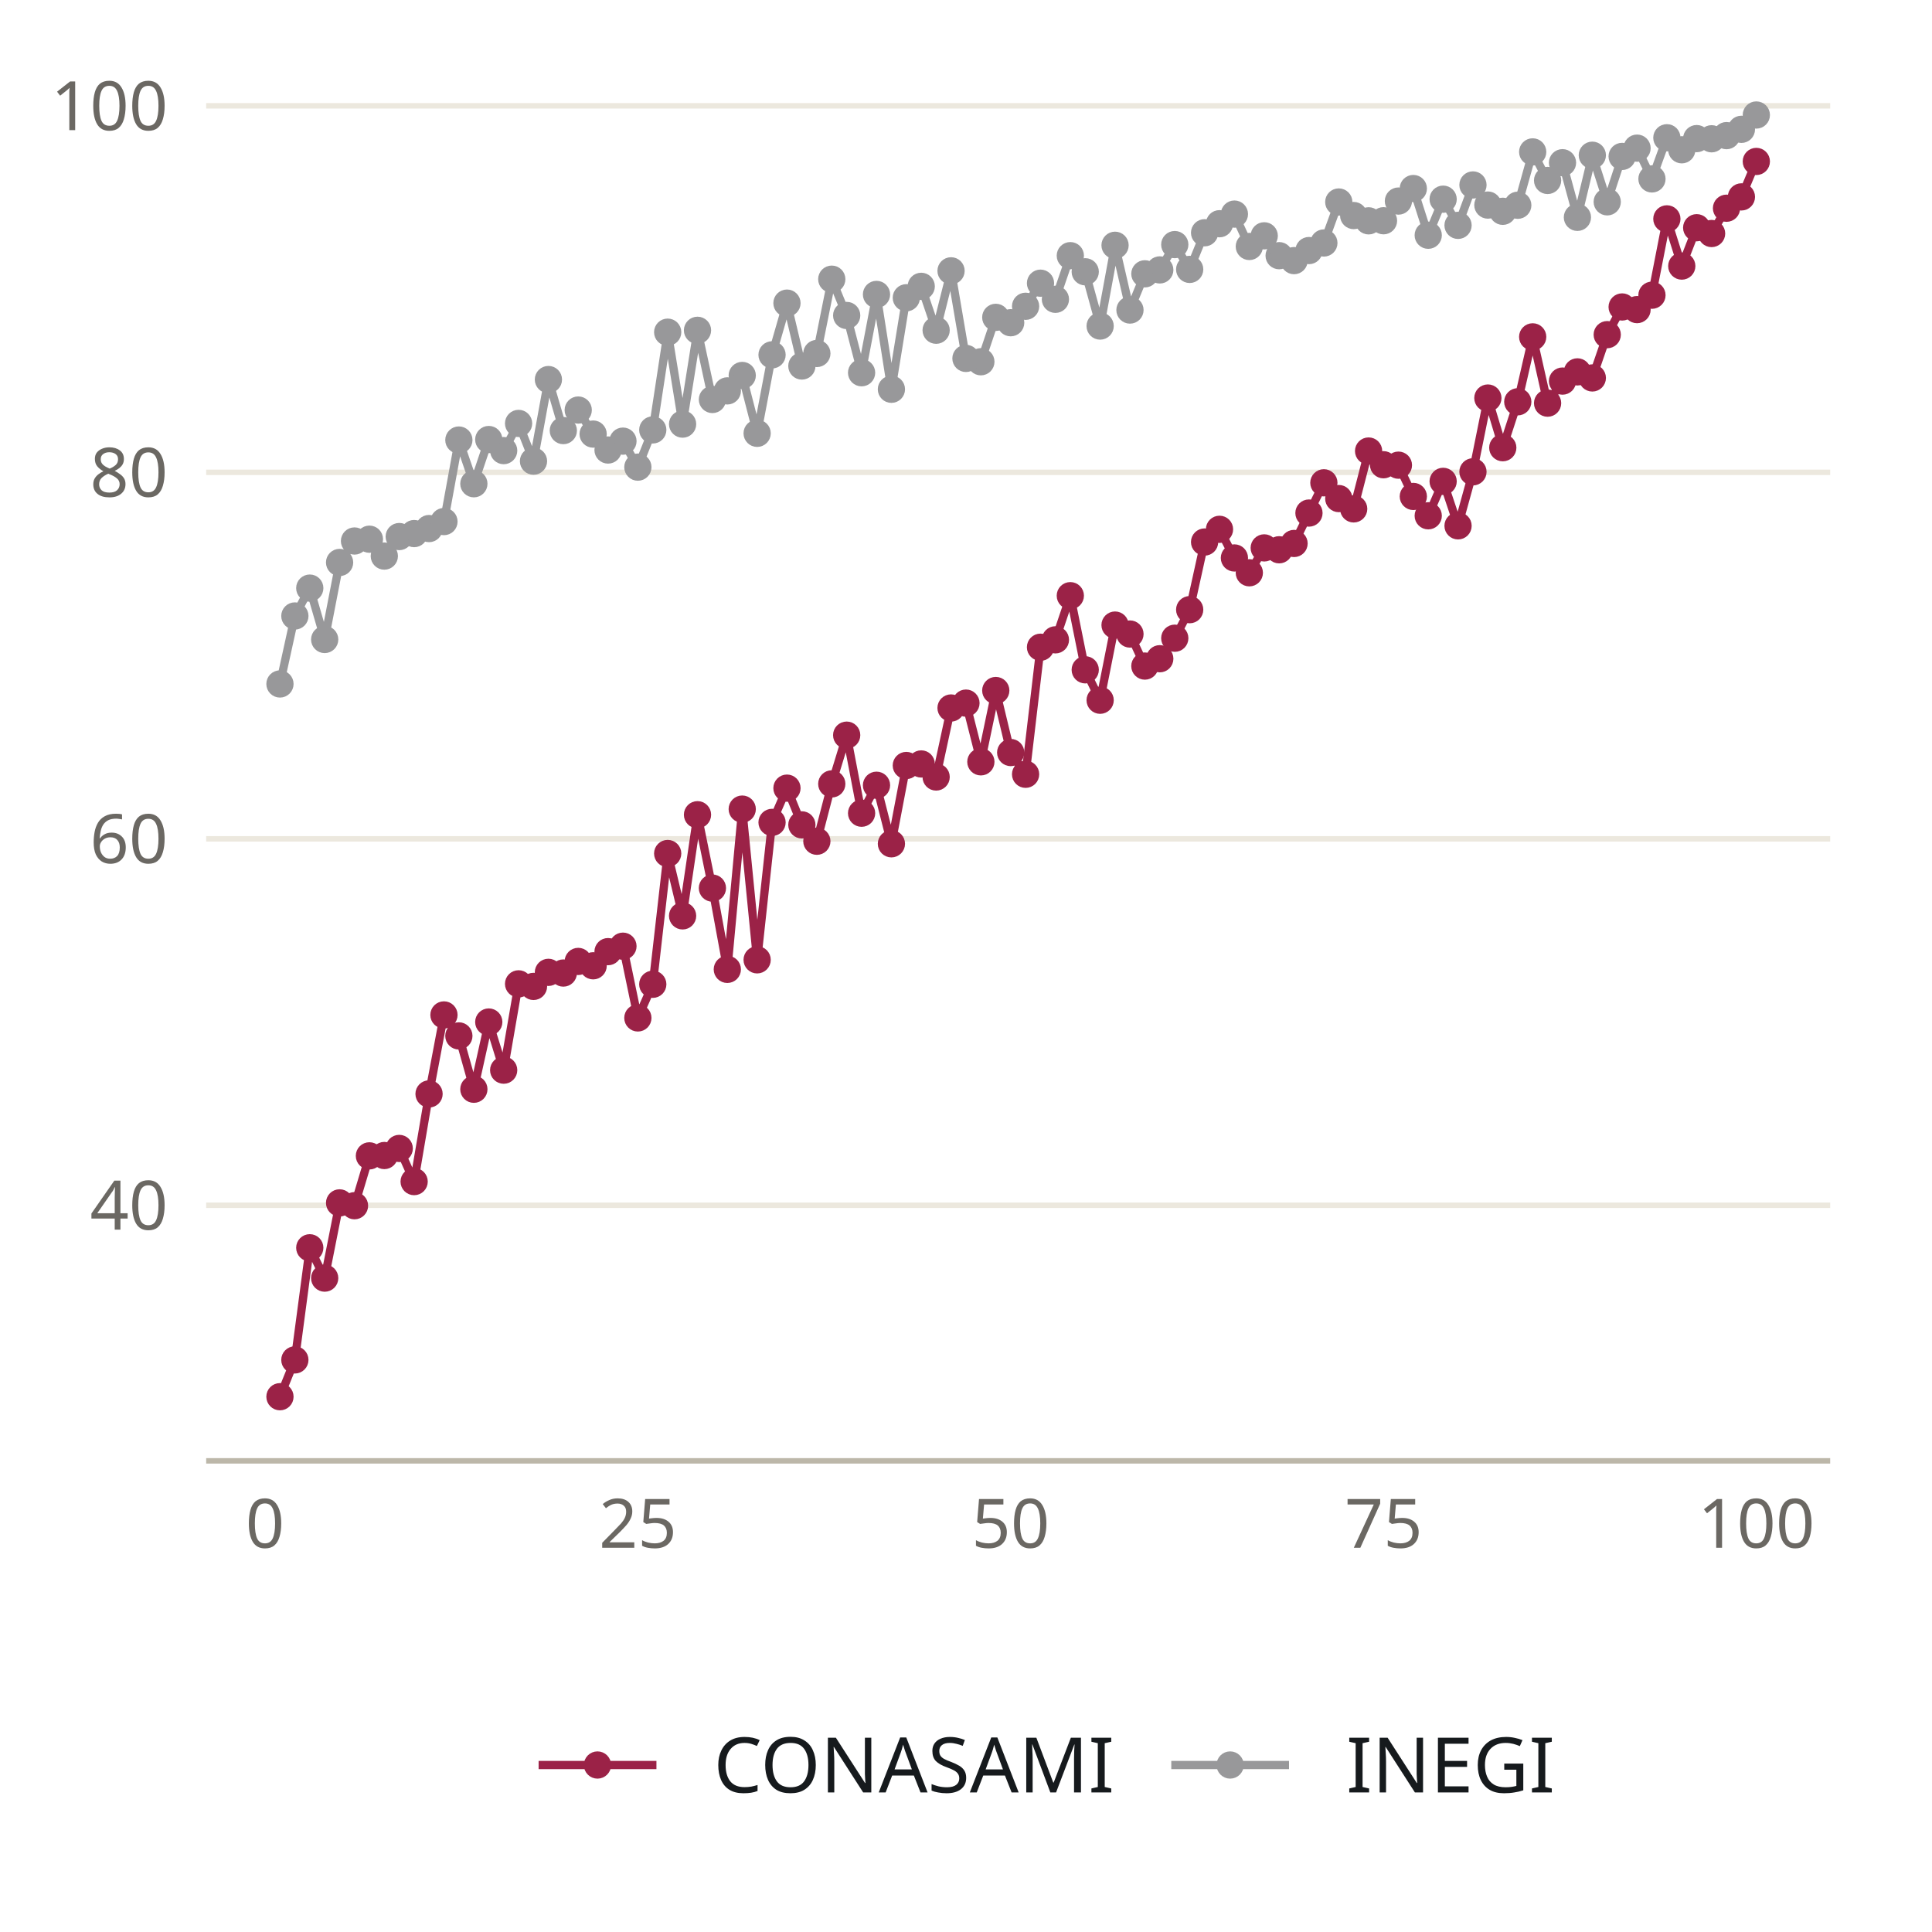
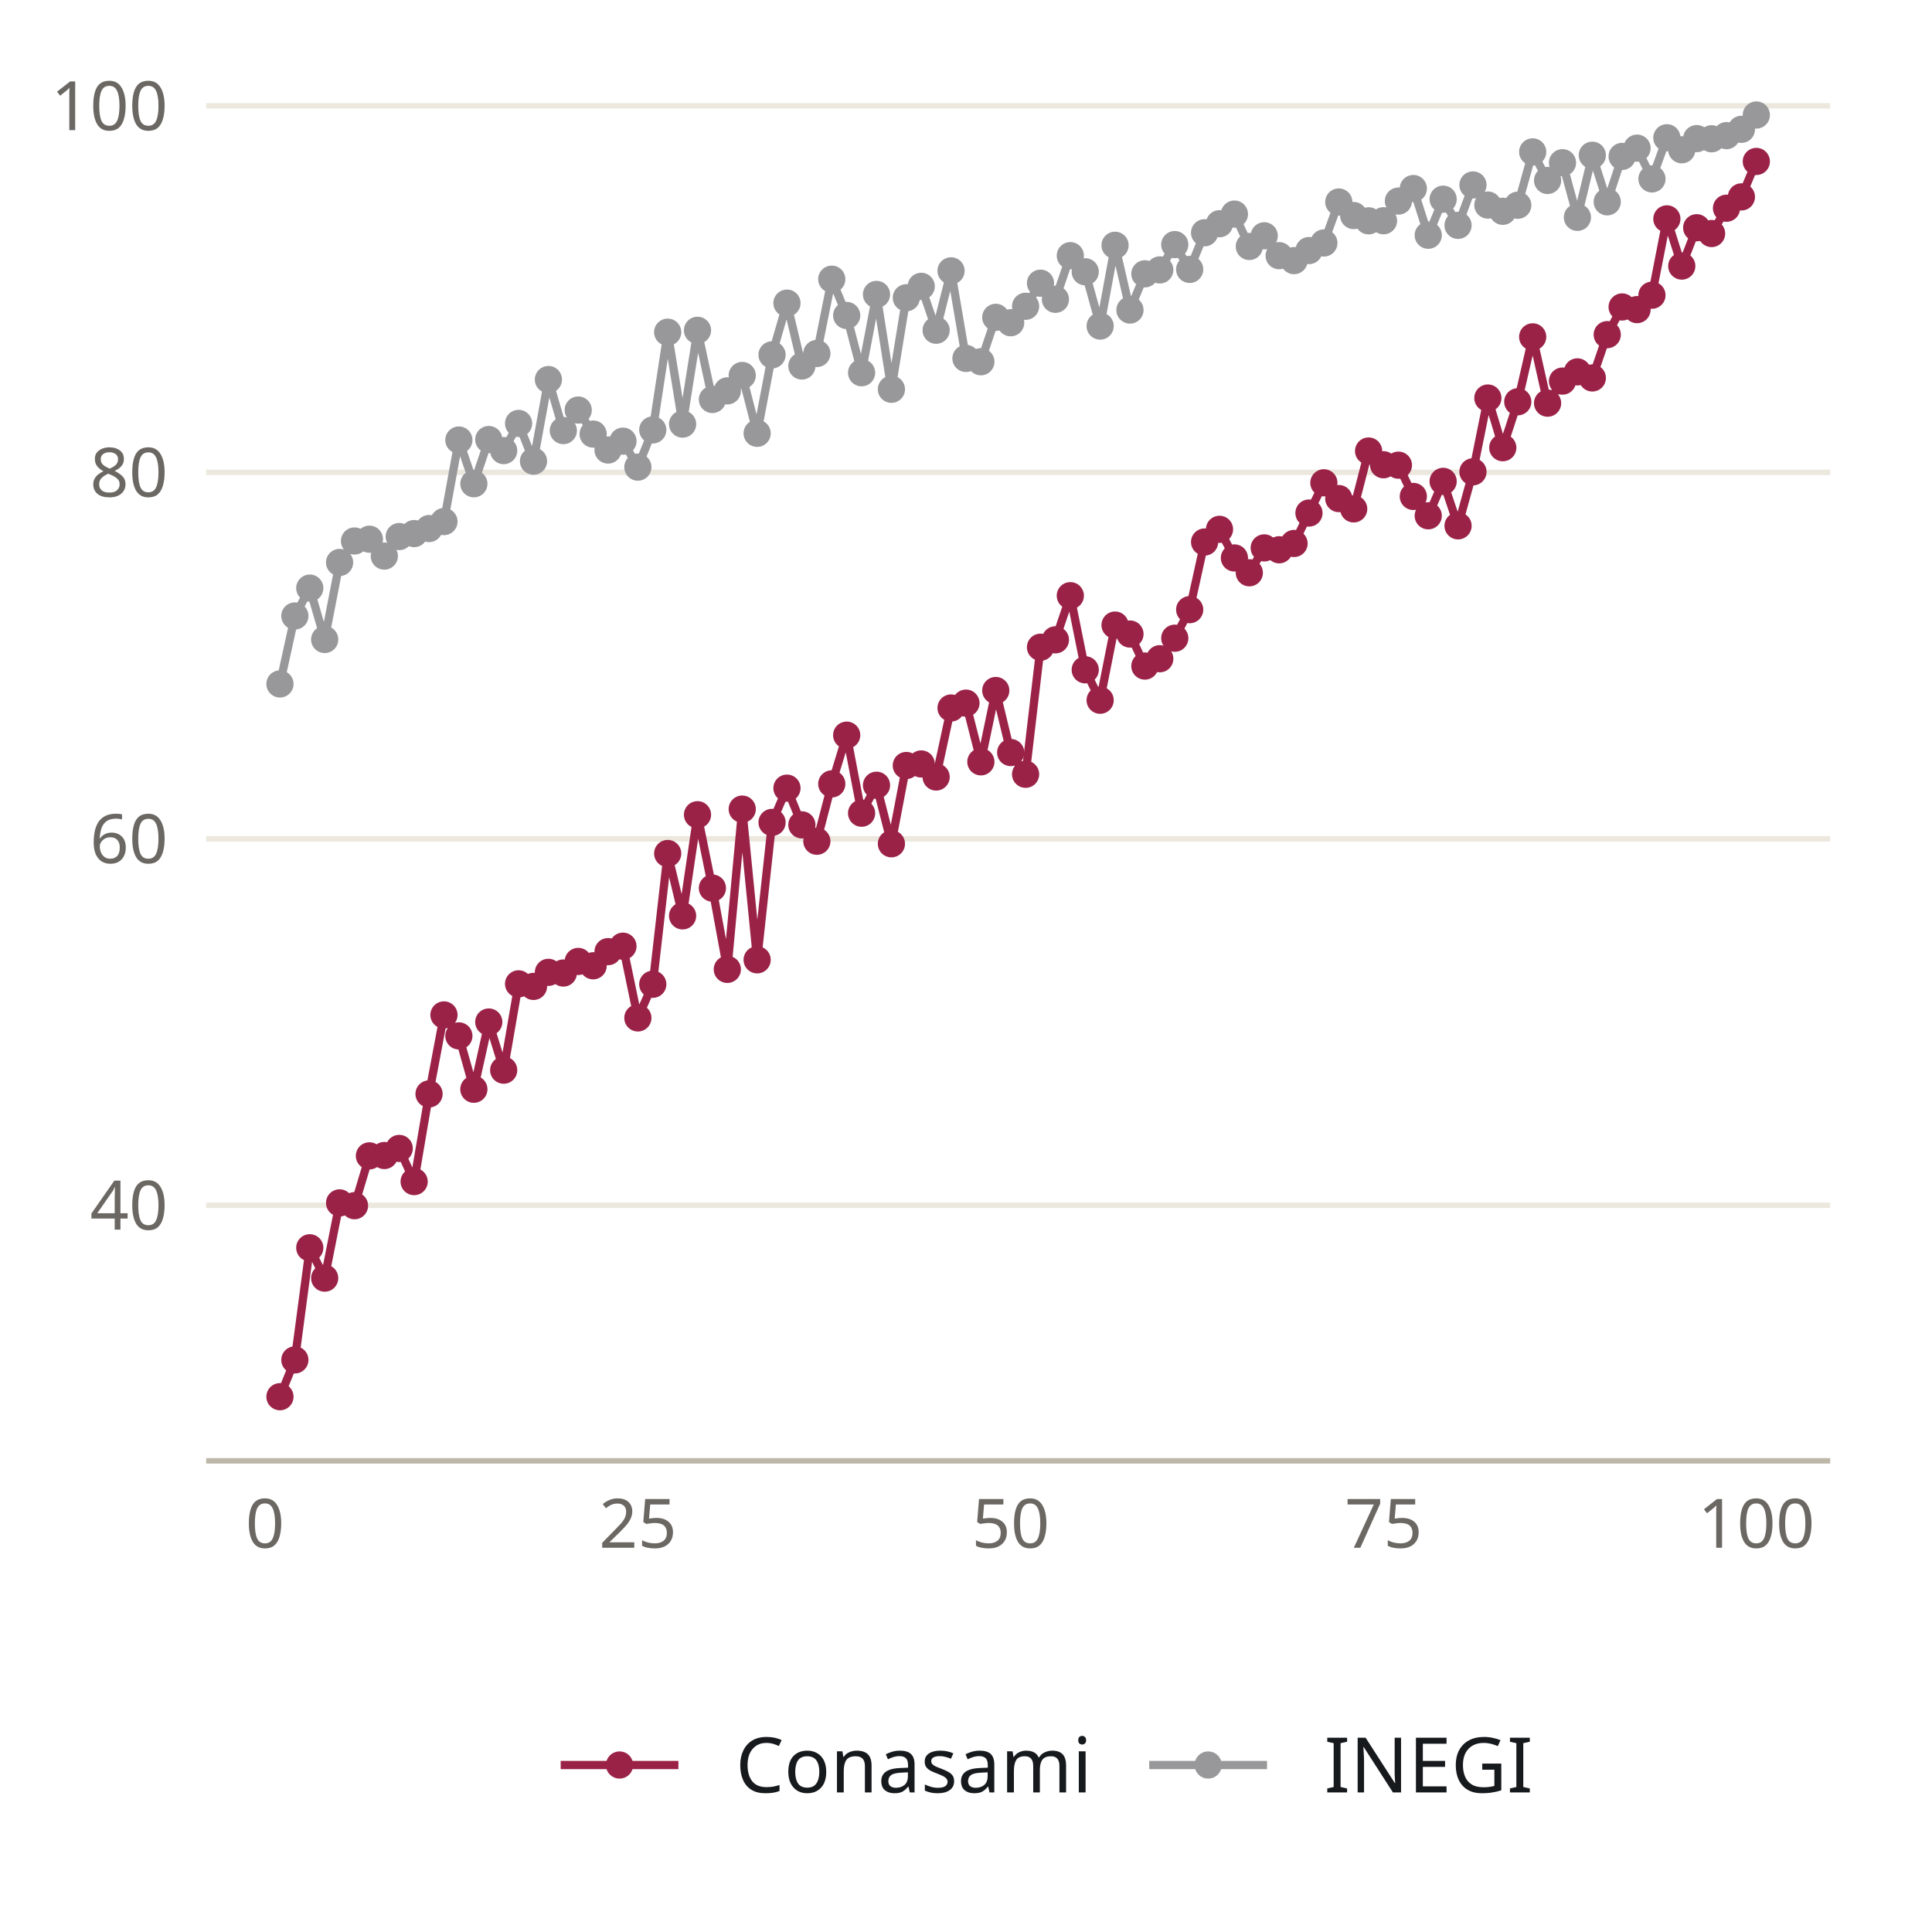
<svg xmlns="http://www.w3.org/2000/svg" width="226.77pt" height="226.77pt" viewBox="0 0 226.77 226.77">
  <g class="svglite">
    <defs>
      <style type="text/css">
    .svglite line, .svglite polyline, .svglite polygon, .svglite path, .svglite rect, .svglite circle {
      fill: none;
      stroke: #000000;
      stroke-linecap: round;
      stroke-linejoin: round;
      stroke-miterlimit: 10.00;
    }
    .svglite text {
      white-space: pre;
    }
    .svglite g.glyphgroup path {
      fill: inherit;
      stroke: none;
    }
  </style>
    </defs>
    <rect width="100%" height="100%" style="stroke: none; fill: none;" />
    <defs>
      <clipPath id="cpMC4wMHwyMjYuNzd8MC4wMHwyMjYuNzc=">
        <rect x="0.00" y="0.00" width="226.77" height="226.77" />
      </clipPath>
    </defs>
    <g clip-path="url(#cpMC4wMHwyMjYuNzd8MC4wMHwyMjYuNzc=)">
</g>
    <defs>
      <clipPath id="cpMjQuMjB8MjE0LjgyfDUuOTh8MTcxLjQ3">
        <rect x="24.20" y="5.98" width="190.62" height="165.49" />
      </clipPath>
    </defs>
    <g clip-path="url(#cpMjQuMjB8MjE0LjgyfDUuOTh8MTcxLjQ3)">
      <polyline points="24.20,141.47 214.82,141.47 " style="stroke-width: 0.64; stroke: #ECE8DE; stroke-linecap: butt;" />
      <polyline points="24.20,98.46 214.82,98.46 " style="stroke-width: 0.64; stroke: #ECE8DE; stroke-linecap: butt;" />
      <polyline points="24.20,55.44 214.82,55.44 " style="stroke-width: 0.64; stroke: #ECE8DE; stroke-linecap: butt;" />
      <polyline points="24.20,12.42 214.82,12.42 " style="stroke-width: 0.64; stroke: #ECE8DE; stroke-linecap: butt;" />
      <polyline points="32.86,163.94 34.61,159.62 36.36,146.46 38.11,150.02 39.86,141.19 41.61,141.52 43.36,135.67 45.11,135.63 46.86,134.80 48.61,138.69 50.36,128.40 52.11,119.13 53.86,121.59 55.62,127.85 57.37,119.96 59.12,125.61 60.87,115.48 62.62,115.78 64.37,114.13 66.12,114.21 67.87,112.85 69.62,113.36 71.37,111.70 73.12,111.06 74.87,119.48 76.62,115.53 78.37,100.18 80.12,107.50 81.87,95.63 83.62,104.24 85.37,113.78 87.12,94.97 88.87,112.66 90.62,96.53 92.37,92.51 94.12,96.82 95.88,98.74 97.63,92.01 99.38,86.29 101.13,95.45 102.88,92.17 104.63,99.04 106.38,89.85 108.13,89.67 109.88,91.20 111.63,83.10 113.38,82.53 115.13,89.42 116.88,81.05 118.63,88.33 120.38,90.88 122.13,75.97 123.88,75.10 125.63,69.92 127.38,78.62 129.13,82.19 130.88,73.37 132.63,74.42 134.38,78.18 136.13,77.32 137.89,74.91 139.64,71.56 141.39,63.62 143.14,62.13 144.89,65.49 146.64,67.23 148.39,64.31 150.14,64.53 151.89,63.79 153.64,60.22 155.39,56.67 157.14,58.52 158.89,59.73 160.64,52.94 162.39,54.55 164.14,54.60 165.89,58.27 167.64,60.54 169.39,56.50 171.14,61.72 172.89,55.38 174.64,46.72 176.39,52.55 178.15,47.16 179.90,39.54 181.65,47.32 183.40,44.73 185.15,43.65 186.90,44.36 188.65,39.28 190.40,36.03 192.15,36.34 193.90,34.65 195.65,25.69 197.40,31.23 199.15,26.73 200.90,27.41 202.65,24.44 204.40,23.11 206.15,18.95 " style="stroke-width: 0.97; stroke: #9B2247; stroke-linecap: butt;" />
      <polyline points="32.86,80.28 34.61,72.30 36.36,69.03 38.11,75.06 39.86,66.02 41.61,63.50 43.36,63.29 45.11,65.27 46.86,62.98 48.61,62.63 50.36,62.04 52.11,61.22 53.86,51.65 55.62,56.78 57.37,51.59 59.12,52.89 60.87,49.70 62.62,54.13 64.37,44.55 66.12,50.54 67.87,48.13 69.62,50.95 71.37,52.82 73.12,51.78 74.87,54.83 76.62,50.46 78.37,38.99 80.12,49.78 81.87,38.77 83.62,46.89 85.37,45.88 87.12,44.07 88.87,50.86 90.62,41.65 92.37,35.58 94.12,42.96 95.88,41.49 97.63,32.77 99.38,37.03 101.13,43.75 102.88,34.56 104.63,45.69 106.38,34.95 108.13,33.61 109.88,38.76 111.63,31.79 113.38,42.07 115.13,42.46 116.88,37.25 118.63,37.88 120.38,35.95 122.13,33.24 123.88,35.13 125.63,30.01 127.38,31.90 129.13,38.27 130.88,28.79 132.63,36.39 134.38,32.14 136.13,31.68 137.89,28.71 139.64,31.62 141.39,27.32 143.14,26.26 144.89,25.13 146.64,28.93 148.39,27.68 150.14,30.01 151.89,30.59 153.64,29.41 155.39,28.52 157.14,23.71 158.89,25.30 160.64,25.92 162.39,25.91 164.14,23.60 165.89,22.13 167.64,27.61 169.39,23.38 171.14,26.45 172.89,21.71 174.64,24.07 176.39,24.80 178.15,24.09 179.90,17.83 181.65,21.18 183.40,19.10 185.15,25.51 186.90,18.22 188.65,23.69 190.40,18.36 192.15,17.39 193.90,21.00 195.65,16.17 197.40,17.58 199.15,16.27 200.90,16.29 202.65,15.92 204.40,15.18 206.15,13.50 " style="stroke-width: 0.97; stroke: #98989A; stroke-linecap: butt;" />
      <circle cx="32.86" cy="163.94" r="1.28" style="stroke-width: 0.64; stroke: #9B2247; fill: #9B2247;" />
      <circle cx="34.61" cy="159.62" r="1.28" style="stroke-width: 0.64; stroke: #9B2247; fill: #9B2247;" />
      <circle cx="36.36" cy="146.46" r="1.28" style="stroke-width: 0.64; stroke: #9B2247; fill: #9B2247;" />
      <circle cx="38.11" cy="150.02" r="1.28" style="stroke-width: 0.64; stroke: #9B2247; fill: #9B2247;" />
      <circle cx="39.86" cy="141.19" r="1.28" style="stroke-width: 0.64; stroke: #9B2247; fill: #9B2247;" />
      <circle cx="41.61" cy="141.52" r="1.28" style="stroke-width: 0.64; stroke: #9B2247; fill: #9B2247;" />
      <circle cx="43.36" cy="135.67" r="1.28" style="stroke-width: 0.64; stroke: #9B2247; fill: #9B2247;" />
      <circle cx="45.11" cy="135.63" r="1.28" style="stroke-width: 0.64; stroke: #9B2247; fill: #9B2247;" />
      <circle cx="46.86" cy="134.80" r="1.28" style="stroke-width: 0.64; stroke: #9B2247; fill: #9B2247;" />
      <circle cx="48.61" cy="138.69" r="1.28" style="stroke-width: 0.64; stroke: #9B2247; fill: #9B2247;" />
      <circle cx="50.36" cy="128.40" r="1.28" style="stroke-width: 0.64; stroke: #9B2247; fill: #9B2247;" />
      <circle cx="52.11" cy="119.13" r="1.28" style="stroke-width: 0.64; stroke: #9B2247; fill: #9B2247;" />
      <circle cx="53.86" cy="121.59" r="1.28" style="stroke-width: 0.64; stroke: #9B2247; fill: #9B2247;" />
      <circle cx="55.62" cy="127.85" r="1.28" style="stroke-width: 0.64; stroke: #9B2247; fill: #9B2247;" />
      <circle cx="57.37" cy="119.96" r="1.28" style="stroke-width: 0.64; stroke: #9B2247; fill: #9B2247;" />
      <circle cx="59.12" cy="125.61" r="1.28" style="stroke-width: 0.64; stroke: #9B2247; fill: #9B2247;" />
      <circle cx="60.87" cy="115.48" r="1.28" style="stroke-width: 0.64; stroke: #9B2247; fill: #9B2247;" />
      <circle cx="62.62" cy="115.78" r="1.28" style="stroke-width: 0.64; stroke: #9B2247; fill: #9B2247;" />
      <circle cx="64.37" cy="114.13" r="1.28" style="stroke-width: 0.64; stroke: #9B2247; fill: #9B2247;" />
      <circle cx="66.12" cy="114.21" r="1.28" style="stroke-width: 0.64; stroke: #9B2247; fill: #9B2247;" />
      <circle cx="67.87" cy="112.85" r="1.28" style="stroke-width: 0.64; stroke: #9B2247; fill: #9B2247;" />
      <circle cx="69.62" cy="113.36" r="1.28" style="stroke-width: 0.64; stroke: #9B2247; fill: #9B2247;" />
      <circle cx="71.37" cy="111.70" r="1.28" style="stroke-width: 0.64; stroke: #9B2247; fill: #9B2247;" />
      <circle cx="73.12" cy="111.06" r="1.28" style="stroke-width: 0.64; stroke: #9B2247; fill: #9B2247;" />
      <circle cx="74.87" cy="119.48" r="1.28" style="stroke-width: 0.64; stroke: #9B2247; fill: #9B2247;" />
      <circle cx="76.62" cy="115.53" r="1.28" style="stroke-width: 0.64; stroke: #9B2247; fill: #9B2247;" />
      <circle cx="78.37" cy="100.18" r="1.28" style="stroke-width: 0.64; stroke: #9B2247; fill: #9B2247;" />
      <circle cx="80.12" cy="107.50" r="1.28" style="stroke-width: 0.64; stroke: #9B2247; fill: #9B2247;" />
      <circle cx="81.87" cy="95.63" r="1.28" style="stroke-width: 0.64; stroke: #9B2247; fill: #9B2247;" />
      <circle cx="83.62" cy="104.24" r="1.28" style="stroke-width: 0.64; stroke: #9B2247; fill: #9B2247;" />
      <circle cx="85.37" cy="113.78" r="1.28" style="stroke-width: 0.64; stroke: #9B2247; fill: #9B2247;" />
      <circle cx="87.12" cy="94.97" r="1.28" style="stroke-width: 0.64; stroke: #9B2247; fill: #9B2247;" />
      <circle cx="88.87" cy="112.66" r="1.28" style="stroke-width: 0.64; stroke: #9B2247; fill: #9B2247;" />
      <circle cx="90.62" cy="96.53" r="1.28" style="stroke-width: 0.64; stroke: #9B2247; fill: #9B2247;" />
      <circle cx="92.37" cy="92.51" r="1.28" style="stroke-width: 0.64; stroke: #9B2247; fill: #9B2247;" />
      <circle cx="94.12" cy="96.82" r="1.28" style="stroke-width: 0.64; stroke: #9B2247; fill: #9B2247;" />
      <circle cx="95.88" cy="98.74" r="1.28" style="stroke-width: 0.64; stroke: #9B2247; fill: #9B2247;" />
      <circle cx="97.63" cy="92.01" r="1.28" style="stroke-width: 0.64; stroke: #9B2247; fill: #9B2247;" />
      <circle cx="99.38" cy="86.29" r="1.28" style="stroke-width: 0.64; stroke: #9B2247; fill: #9B2247;" />
      <circle cx="101.13" cy="95.45" r="1.28" style="stroke-width: 0.64; stroke: #9B2247; fill: #9B2247;" />
      <circle cx="102.88" cy="92.17" r="1.28" style="stroke-width: 0.64; stroke: #9B2247; fill: #9B2247;" />
      <circle cx="104.63" cy="99.04" r="1.28" style="stroke-width: 0.64; stroke: #9B2247; fill: #9B2247;" />
      <circle cx="106.38" cy="89.85" r="1.28" style="stroke-width: 0.64; stroke: #9B2247; fill: #9B2247;" />
      <circle cx="108.13" cy="89.67" r="1.28" style="stroke-width: 0.64; stroke: #9B2247; fill: #9B2247;" />
      <circle cx="109.88" cy="91.20" r="1.28" style="stroke-width: 0.64; stroke: #9B2247; fill: #9B2247;" />
      <circle cx="111.63" cy="83.10" r="1.28" style="stroke-width: 0.64; stroke: #9B2247; fill: #9B2247;" />
      <circle cx="113.38" cy="82.53" r="1.28" style="stroke-width: 0.64; stroke: #9B2247; fill: #9B2247;" />
      <circle cx="115.13" cy="89.42" r="1.28" style="stroke-width: 0.64; stroke: #9B2247; fill: #9B2247;" />
      <circle cx="116.88" cy="81.05" r="1.28" style="stroke-width: 0.64; stroke: #9B2247; fill: #9B2247;" />
      <circle cx="118.63" cy="88.33" r="1.28" style="stroke-width: 0.64; stroke: #9B2247; fill: #9B2247;" />
      <circle cx="120.38" cy="90.88" r="1.28" style="stroke-width: 0.64; stroke: #9B2247; fill: #9B2247;" />
      <circle cx="122.13" cy="75.97" r="1.28" style="stroke-width: 0.64; stroke: #9B2247; fill: #9B2247;" />
      <circle cx="123.88" cy="75.10" r="1.28" style="stroke-width: 0.64; stroke: #9B2247; fill: #9B2247;" />
      <circle cx="125.63" cy="69.92" r="1.28" style="stroke-width: 0.64; stroke: #9B2247; fill: #9B2247;" />
      <circle cx="127.38" cy="78.62" r="1.28" style="stroke-width: 0.64; stroke: #9B2247; fill: #9B2247;" />
      <circle cx="129.13" cy="82.19" r="1.28" style="stroke-width: 0.64; stroke: #9B2247; fill: #9B2247;" />
      <circle cx="130.88" cy="73.37" r="1.28" style="stroke-width: 0.64; stroke: #9B2247; fill: #9B2247;" />
      <circle cx="132.63" cy="74.42" r="1.28" style="stroke-width: 0.64; stroke: #9B2247; fill: #9B2247;" />
      <circle cx="134.38" cy="78.18" r="1.28" style="stroke-width: 0.64; stroke: #9B2247; fill: #9B2247;" />
      <circle cx="136.13" cy="77.32" r="1.28" style="stroke-width: 0.64; stroke: #9B2247; fill: #9B2247;" />
      <circle cx="137.89" cy="74.91" r="1.28" style="stroke-width: 0.64; stroke: #9B2247; fill: #9B2247;" />
      <circle cx="139.64" cy="71.56" r="1.28" style="stroke-width: 0.64; stroke: #9B2247; fill: #9B2247;" />
      <circle cx="141.39" cy="63.62" r="1.28" style="stroke-width: 0.64; stroke: #9B2247; fill: #9B2247;" />
      <circle cx="143.14" cy="62.13" r="1.28" style="stroke-width: 0.64; stroke: #9B2247; fill: #9B2247;" />
      <circle cx="144.89" cy="65.49" r="1.28" style="stroke-width: 0.64; stroke: #9B2247; fill: #9B2247;" />
      <circle cx="146.64" cy="67.23" r="1.28" style="stroke-width: 0.64; stroke: #9B2247; fill: #9B2247;" />
      <circle cx="148.39" cy="64.31" r="1.28" style="stroke-width: 0.64; stroke: #9B2247; fill: #9B2247;" />
      <circle cx="150.14" cy="64.53" r="1.28" style="stroke-width: 0.64; stroke: #9B2247; fill: #9B2247;" />
      <circle cx="151.89" cy="63.79" r="1.28" style="stroke-width: 0.64; stroke: #9B2247; fill: #9B2247;" />
      <circle cx="153.64" cy="60.22" r="1.28" style="stroke-width: 0.64; stroke: #9B2247; fill: #9B2247;" />
      <circle cx="155.39" cy="56.67" r="1.28" style="stroke-width: 0.64; stroke: #9B2247; fill: #9B2247;" />
      <circle cx="157.14" cy="58.52" r="1.28" style="stroke-width: 0.64; stroke: #9B2247; fill: #9B2247;" />
      <circle cx="158.89" cy="59.73" r="1.28" style="stroke-width: 0.64; stroke: #9B2247; fill: #9B2247;" />
      <circle cx="160.64" cy="52.94" r="1.28" style="stroke-width: 0.64; stroke: #9B2247; fill: #9B2247;" />
      <circle cx="162.39" cy="54.55" r="1.28" style="stroke-width: 0.64; stroke: #9B2247; fill: #9B2247;" />
      <circle cx="164.14" cy="54.60" r="1.28" style="stroke-width: 0.64; stroke: #9B2247; fill: #9B2247;" />
      <circle cx="165.89" cy="58.27" r="1.28" style="stroke-width: 0.64; stroke: #9B2247; fill: #9B2247;" />
      <circle cx="167.64" cy="60.54" r="1.28" style="stroke-width: 0.64; stroke: #9B2247; fill: #9B2247;" />
      <circle cx="169.39" cy="56.50" r="1.28" style="stroke-width: 0.64; stroke: #9B2247; fill: #9B2247;" />
      <circle cx="171.14" cy="61.72" r="1.28" style="stroke-width: 0.64; stroke: #9B2247; fill: #9B2247;" />
      <circle cx="172.89" cy="55.38" r="1.28" style="stroke-width: 0.64; stroke: #9B2247; fill: #9B2247;" />
      <circle cx="174.64" cy="46.72" r="1.28" style="stroke-width: 0.64; stroke: #9B2247; fill: #9B2247;" />
      <circle cx="176.39" cy="52.55" r="1.28" style="stroke-width: 0.64; stroke: #9B2247; fill: #9B2247;" />
      <circle cx="178.15" cy="47.16" r="1.28" style="stroke-width: 0.64; stroke: #9B2247; fill: #9B2247;" />
      <circle cx="179.90" cy="39.54" r="1.28" style="stroke-width: 0.64; stroke: #9B2247; fill: #9B2247;" />
      <circle cx="181.65" cy="47.32" r="1.28" style="stroke-width: 0.64; stroke: #9B2247; fill: #9B2247;" />
      <circle cx="183.40" cy="44.73" r="1.28" style="stroke-width: 0.64; stroke: #9B2247; fill: #9B2247;" />
      <circle cx="185.15" cy="43.65" r="1.28" style="stroke-width: 0.64; stroke: #9B2247; fill: #9B2247;" />
      <circle cx="186.90" cy="44.36" r="1.28" style="stroke-width: 0.64; stroke: #9B2247; fill: #9B2247;" />
      <circle cx="188.65" cy="39.28" r="1.28" style="stroke-width: 0.64; stroke: #9B2247; fill: #9B2247;" />
      <circle cx="190.40" cy="36.03" r="1.28" style="stroke-width: 0.64; stroke: #9B2247; fill: #9B2247;" />
      <circle cx="192.15" cy="36.34" r="1.28" style="stroke-width: 0.64; stroke: #9B2247; fill: #9B2247;" />
      <circle cx="193.90" cy="34.65" r="1.28" style="stroke-width: 0.64; stroke: #9B2247; fill: #9B2247;" />
      <circle cx="195.65" cy="25.69" r="1.28" style="stroke-width: 0.64; stroke: #9B2247; fill: #9B2247;" />
      <circle cx="197.40" cy="31.23" r="1.28" style="stroke-width: 0.64; stroke: #9B2247; fill: #9B2247;" />
      <circle cx="199.15" cy="26.73" r="1.28" style="stroke-width: 0.64; stroke: #9B2247; fill: #9B2247;" />
      <circle cx="200.90" cy="27.41" r="1.28" style="stroke-width: 0.64; stroke: #9B2247; fill: #9B2247;" />
      <circle cx="202.65" cy="24.44" r="1.28" style="stroke-width: 0.64; stroke: #9B2247; fill: #9B2247;" />
      <circle cx="204.40" cy="23.11" r="1.28" style="stroke-width: 0.64; stroke: #9B2247; fill: #9B2247;" />
      <circle cx="206.15" cy="18.95" r="1.28" style="stroke-width: 0.64; stroke: #9B2247; fill: #9B2247;" />
      <circle cx="32.86" cy="80.28" r="1.28" style="stroke-width: 0.64; stroke: #98989A; fill: #98989A;" />
      <circle cx="34.61" cy="72.30" r="1.28" style="stroke-width: 0.64; stroke: #98989A; fill: #98989A;" />
      <circle cx="36.36" cy="69.03" r="1.28" style="stroke-width: 0.64; stroke: #98989A; fill: #98989A;" />
      <circle cx="38.11" cy="75.06" r="1.28" style="stroke-width: 0.64; stroke: #98989A; fill: #98989A;" />
      <circle cx="39.86" cy="66.02" r="1.28" style="stroke-width: 0.64; stroke: #98989A; fill: #98989A;" />
      <circle cx="41.61" cy="63.50" r="1.28" style="stroke-width: 0.64; stroke: #98989A; fill: #98989A;" />
      <circle cx="43.36" cy="63.29" r="1.28" style="stroke-width: 0.64; stroke: #98989A; fill: #98989A;" />
      <circle cx="45.11" cy="65.27" r="1.28" style="stroke-width: 0.64; stroke: #98989A; fill: #98989A;" />
      <circle cx="46.86" cy="62.98" r="1.28" style="stroke-width: 0.64; stroke: #98989A; fill: #98989A;" />
      <circle cx="48.61" cy="62.63" r="1.28" style="stroke-width: 0.64; stroke: #98989A; fill: #98989A;" />
      <circle cx="50.36" cy="62.04" r="1.28" style="stroke-width: 0.64; stroke: #98989A; fill: #98989A;" />
      <circle cx="52.11" cy="61.22" r="1.28" style="stroke-width: 0.64; stroke: #98989A; fill: #98989A;" />
      <circle cx="53.86" cy="51.65" r="1.28" style="stroke-width: 0.64; stroke: #98989A; fill: #98989A;" />
      <circle cx="55.62" cy="56.78" r="1.28" style="stroke-width: 0.64; stroke: #98989A; fill: #98989A;" />
      <circle cx="57.37" cy="51.59" r="1.28" style="stroke-width: 0.64; stroke: #98989A; fill: #98989A;" />
      <circle cx="59.12" cy="52.89" r="1.28" style="stroke-width: 0.64; stroke: #98989A; fill: #98989A;" />
      <circle cx="60.87" cy="49.70" r="1.28" style="stroke-width: 0.64; stroke: #98989A; fill: #98989A;" />
      <circle cx="62.62" cy="54.13" r="1.28" style="stroke-width: 0.64; stroke: #98989A; fill: #98989A;" />
      <circle cx="64.37" cy="44.55" r="1.28" style="stroke-width: 0.64; stroke: #98989A; fill: #98989A;" />
      <circle cx="66.12" cy="50.54" r="1.28" style="stroke-width: 0.64; stroke: #98989A; fill: #98989A;" />
      <circle cx="67.87" cy="48.13" r="1.28" style="stroke-width: 0.64; stroke: #98989A; fill: #98989A;" />
      <circle cx="69.62" cy="50.95" r="1.28" style="stroke-width: 0.64; stroke: #98989A; fill: #98989A;" />
      <circle cx="71.37" cy="52.82" r="1.28" style="stroke-width: 0.64; stroke: #98989A; fill: #98989A;" />
      <circle cx="73.12" cy="51.78" r="1.28" style="stroke-width: 0.64; stroke: #98989A; fill: #98989A;" />
      <circle cx="74.87" cy="54.83" r="1.28" style="stroke-width: 0.64; stroke: #98989A; fill: #98989A;" />
      <circle cx="76.62" cy="50.46" r="1.28" style="stroke-width: 0.64; stroke: #98989A; fill: #98989A;" />
      <circle cx="78.37" cy="38.99" r="1.28" style="stroke-width: 0.64; stroke: #98989A; fill: #98989A;" />
      <circle cx="80.12" cy="49.78" r="1.28" style="stroke-width: 0.64; stroke: #98989A; fill: #98989A;" />
      <circle cx="81.87" cy="38.77" r="1.28" style="stroke-width: 0.64; stroke: #98989A; fill: #98989A;" />
      <circle cx="83.62" cy="46.89" r="1.28" style="stroke-width: 0.64; stroke: #98989A; fill: #98989A;" />
      <circle cx="85.37" cy="45.88" r="1.28" style="stroke-width: 0.64; stroke: #98989A; fill: #98989A;" />
      <circle cx="87.12" cy="44.07" r="1.28" style="stroke-width: 0.64; stroke: #98989A; fill: #98989A;" />
      <circle cx="88.87" cy="50.86" r="1.28" style="stroke-width: 0.64; stroke: #98989A; fill: #98989A;" />
      <circle cx="90.62" cy="41.65" r="1.28" style="stroke-width: 0.64; stroke: #98989A; fill: #98989A;" />
      <circle cx="92.37" cy="35.58" r="1.28" style="stroke-width: 0.64; stroke: #98989A; fill: #98989A;" />
      <circle cx="94.12" cy="42.96" r="1.28" style="stroke-width: 0.64; stroke: #98989A; fill: #98989A;" />
      <circle cx="95.88" cy="41.49" r="1.28" style="stroke-width: 0.64; stroke: #98989A; fill: #98989A;" />
      <circle cx="97.63" cy="32.77" r="1.28" style="stroke-width: 0.64; stroke: #98989A; fill: #98989A;" />
      <circle cx="99.38" cy="37.03" r="1.28" style="stroke-width: 0.64; stroke: #98989A; fill: #98989A;" />
      <circle cx="101.13" cy="43.75" r="1.28" style="stroke-width: 0.64; stroke: #98989A; fill: #98989A;" />
      <circle cx="102.88" cy="34.56" r="1.28" style="stroke-width: 0.64; stroke: #98989A; fill: #98989A;" />
      <circle cx="104.63" cy="45.69" r="1.28" style="stroke-width: 0.64; stroke: #98989A; fill: #98989A;" />
      <circle cx="106.38" cy="34.95" r="1.28" style="stroke-width: 0.64; stroke: #98989A; fill: #98989A;" />
      <circle cx="108.13" cy="33.61" r="1.28" style="stroke-width: 0.64; stroke: #98989A; fill: #98989A;" />
      <circle cx="109.88" cy="38.76" r="1.28" style="stroke-width: 0.64; stroke: #98989A; fill: #98989A;" />
      <circle cx="111.63" cy="31.79" r="1.28" style="stroke-width: 0.64; stroke: #98989A; fill: #98989A;" />
      <circle cx="113.38" cy="42.07" r="1.28" style="stroke-width: 0.64; stroke: #98989A; fill: #98989A;" />
      <circle cx="115.13" cy="42.46" r="1.28" style="stroke-width: 0.64; stroke: #98989A; fill: #98989A;" />
      <circle cx="116.88" cy="37.25" r="1.28" style="stroke-width: 0.64; stroke: #98989A; fill: #98989A;" />
      <circle cx="118.63" cy="37.88" r="1.28" style="stroke-width: 0.64; stroke: #98989A; fill: #98989A;" />
      <circle cx="120.38" cy="35.95" r="1.28" style="stroke-width: 0.64; stroke: #98989A; fill: #98989A;" />
      <circle cx="122.13" cy="33.24" r="1.28" style="stroke-width: 0.64; stroke: #98989A; fill: #98989A;" />
      <circle cx="123.88" cy="35.13" r="1.28" style="stroke-width: 0.64; stroke: #98989A; fill: #98989A;" />
      <circle cx="125.63" cy="30.01" r="1.28" style="stroke-width: 0.64; stroke: #98989A; fill: #98989A;" />
      <circle cx="127.38" cy="31.90" r="1.28" style="stroke-width: 0.64; stroke: #98989A; fill: #98989A;" />
      <circle cx="129.13" cy="38.27" r="1.28" style="stroke-width: 0.64; stroke: #98989A; fill: #98989A;" />
      <circle cx="130.88" cy="28.79" r="1.28" style="stroke-width: 0.64; stroke: #98989A; fill: #98989A;" />
      <circle cx="132.63" cy="36.39" r="1.28" style="stroke-width: 0.64; stroke: #98989A; fill: #98989A;" />
      <circle cx="134.38" cy="32.14" r="1.28" style="stroke-width: 0.64; stroke: #98989A; fill: #98989A;" />
      <circle cx="136.13" cy="31.68" r="1.28" style="stroke-width: 0.64; stroke: #98989A; fill: #98989A;" />
      <circle cx="137.89" cy="28.71" r="1.28" style="stroke-width: 0.64; stroke: #98989A; fill: #98989A;" />
      <circle cx="139.64" cy="31.62" r="1.28" style="stroke-width: 0.64; stroke: #98989A; fill: #98989A;" />
      <circle cx="141.39" cy="27.32" r="1.28" style="stroke-width: 0.64; stroke: #98989A; fill: #98989A;" />
      <circle cx="143.14" cy="26.26" r="1.28" style="stroke-width: 0.64; stroke: #98989A; fill: #98989A;" />
      <circle cx="144.89" cy="25.13" r="1.28" style="stroke-width: 0.64; stroke: #98989A; fill: #98989A;" />
      <circle cx="146.64" cy="28.93" r="1.28" style="stroke-width: 0.64; stroke: #98989A; fill: #98989A;" />
      <circle cx="148.39" cy="27.68" r="1.28" style="stroke-width: 0.64; stroke: #98989A; fill: #98989A;" />
      <circle cx="150.14" cy="30.01" r="1.28" style="stroke-width: 0.64; stroke: #98989A; fill: #98989A;" />
      <circle cx="151.89" cy="30.59" r="1.28" style="stroke-width: 0.64; stroke: #98989A; fill: #98989A;" />
      <circle cx="153.64" cy="29.41" r="1.28" style="stroke-width: 0.64; stroke: #98989A; fill: #98989A;" />
      <circle cx="155.39" cy="28.52" r="1.28" style="stroke-width: 0.64; stroke: #98989A; fill: #98989A;" />
      <circle cx="157.14" cy="23.71" r="1.28" style="stroke-width: 0.64; stroke: #98989A; fill: #98989A;" />
      <circle cx="158.89" cy="25.30" r="1.28" style="stroke-width: 0.64; stroke: #98989A; fill: #98989A;" />
      <circle cx="160.64" cy="25.92" r="1.28" style="stroke-width: 0.64; stroke: #98989A; fill: #98989A;" />
      <circle cx="162.39" cy="25.91" r="1.28" style="stroke-width: 0.64; stroke: #98989A; fill: #98989A;" />
      <circle cx="164.14" cy="23.60" r="1.28" style="stroke-width: 0.64; stroke: #98989A; fill: #98989A;" />
      <circle cx="165.89" cy="22.13" r="1.28" style="stroke-width: 0.64; stroke: #98989A; fill: #98989A;" />
      <circle cx="167.64" cy="27.61" r="1.28" style="stroke-width: 0.64; stroke: #98989A; fill: #98989A;" />
      <circle cx="169.39" cy="23.38" r="1.28" style="stroke-width: 0.64; stroke: #98989A; fill: #98989A;" />
      <circle cx="171.14" cy="26.45" r="1.28" style="stroke-width: 0.64; stroke: #98989A; fill: #98989A;" />
      <circle cx="172.89" cy="21.71" r="1.28" style="stroke-width: 0.64; stroke: #98989A; fill: #98989A;" />
      <circle cx="174.64" cy="24.07" r="1.28" style="stroke-width: 0.64; stroke: #98989A; fill: #98989A;" />
      <circle cx="176.39" cy="24.80" r="1.28" style="stroke-width: 0.64; stroke: #98989A; fill: #98989A;" />
      <circle cx="178.15" cy="24.09" r="1.28" style="stroke-width: 0.64; stroke: #98989A; fill: #98989A;" />
      <circle cx="179.90" cy="17.83" r="1.28" style="stroke-width: 0.64; stroke: #98989A; fill: #98989A;" />
      <circle cx="181.65" cy="21.18" r="1.28" style="stroke-width: 0.64; stroke: #98989A; fill: #98989A;" />
      <circle cx="183.40" cy="19.10" r="1.28" style="stroke-width: 0.64; stroke: #98989A; fill: #98989A;" />
      <circle cx="185.15" cy="25.51" r="1.28" style="stroke-width: 0.64; stroke: #98989A; fill: #98989A;" />
      <circle cx="186.90" cy="18.22" r="1.28" style="stroke-width: 0.64; stroke: #98989A; fill: #98989A;" />
      <circle cx="188.65" cy="23.69" r="1.28" style="stroke-width: 0.64; stroke: #98989A; fill: #98989A;" />
      <circle cx="190.40" cy="18.36" r="1.28" style="stroke-width: 0.64; stroke: #98989A; fill: #98989A;" />
      <circle cx="192.15" cy="17.39" r="1.28" style="stroke-width: 0.64; stroke: #98989A; fill: #98989A;" />
      <circle cx="193.90" cy="21.00" r="1.28" style="stroke-width: 0.64; stroke: #98989A; fill: #98989A;" />
      <circle cx="195.65" cy="16.17" r="1.28" style="stroke-width: 0.64; stroke: #98989A; fill: #98989A;" />
      <circle cx="197.40" cy="17.58" r="1.28" style="stroke-width: 0.64; stroke: #98989A; fill: #98989A;" />
      <circle cx="199.15" cy="16.27" r="1.28" style="stroke-width: 0.64; stroke: #98989A; fill: #98989A;" />
      <circle cx="200.90" cy="16.29" r="1.28" style="stroke-width: 0.64; stroke: #98989A; fill: #98989A;" />
      <circle cx="202.65" cy="15.92" r="1.28" style="stroke-width: 0.64; stroke: #98989A; fill: #98989A;" />
      <circle cx="204.40" cy="15.18" r="1.28" style="stroke-width: 0.64; stroke: #98989A; fill: #98989A;" />
      <circle cx="206.15" cy="13.50" r="1.28" style="stroke-width: 0.64; stroke: #98989A; fill: #98989A;" />
    </g>
    <g clip-path="url(#cpMC4wMHwyMjYuNzd8MC4wMHwyMjYuNzc=)">
      <text x="19.71" y="144.33" text-anchor="end" style="font-size: 8.00px;fill: #6B6863; font-family: &quot;Noto Sans&quot;; font-feature-settings: &quot;tnum&quot; 1;" textLength="9.16px" lengthAdjust="spacingAndGlyphs">40</text>
      <text x="19.71" y="101.31" text-anchor="end" style="font-size: 8.00px;fill: #6B6863; font-family: &quot;Noto Sans&quot;; font-feature-settings: &quot;tnum&quot; 1;" textLength="9.16px" lengthAdjust="spacingAndGlyphs">60</text>
      <text x="19.71" y="58.30" text-anchor="end" style="font-size: 8.00px;fill: #6B6863; font-family: &quot;Noto Sans&quot;; font-feature-settings: &quot;tnum&quot; 1;" textLength="9.16px" lengthAdjust="spacingAndGlyphs">80</text>
      <text x="19.71" y="15.28" text-anchor="end" style="font-size: 8.00px;fill: #6B6863; font-family: &quot;Noto Sans&quot;; font-feature-settings: &quot;tnum&quot; 1;" textLength="13.73px" lengthAdjust="spacingAndGlyphs">100</text>
      <polyline points="24.20,171.47 214.82,171.47 " style="stroke-width: 0.64; stroke: #BCB7A9; stroke-linecap: butt;" />
      <text x="31.11" y="181.67" text-anchor="middle" style="font-size: 8.00px;fill: #6B6863; font-family: &quot;Noto Sans&quot;; font-feature-settings: &quot;tnum&quot; 1;" textLength="4.58px" lengthAdjust="spacingAndGlyphs">0</text>
      <text x="74.87" y="181.67" text-anchor="middle" style="font-size: 8.00px;fill: #6B6863; font-family: &quot;Noto Sans&quot;; font-feature-settings: &quot;tnum&quot; 1;" textLength="9.16px" lengthAdjust="spacingAndGlyphs">25</text>
      <text x="118.63" y="181.67" text-anchor="middle" style="font-size: 8.00px;fill: #6B6863; font-family: &quot;Noto Sans&quot;; font-feature-settings: &quot;tnum&quot; 1;" textLength="9.16px" lengthAdjust="spacingAndGlyphs">50</text>
      <text x="162.39" y="181.67" text-anchor="middle" style="font-size: 8.00px;fill: #6B6863; font-family: &quot;Noto Sans&quot;; font-feature-settings: &quot;tnum&quot; 1;" textLength="9.16px" lengthAdjust="spacingAndGlyphs">75</text>
      <text x="206.15" y="181.67" text-anchor="middle" style="font-size: 8.00px;fill: #6B6863; font-family: &quot;Noto Sans&quot;; font-feature-settings: &quot;tnum&quot; 1;" textLength="13.73px" lengthAdjust="spacingAndGlyphs">100</text>
-       <rect x="51.53" y="193.55" width="135.95" height="27.24" style="stroke-width: 0.97; stroke: none;" />
-       <line x1="63.22" y1="207.17" x2="77.05" y2="207.17" style="stroke-width: 0.97; stroke: #9B2247; stroke-linecap: butt;" />
-       <circle cx="70.13" cy="207.17" r="1.28" style="stroke-width: 0.64; stroke: #9B2247; fill: #9B2247;" />
-       <line x1="137.48" y1="207.17" x2="151.30" y2="207.17" style="stroke-width: 0.97; stroke: #98989A; stroke-linecap: butt;" />
-       <circle cx="144.39" cy="207.17" r="1.28" style="stroke-width: 0.64; stroke: #98989A; fill: #98989A;" />
-       <text x="83.76" y="210.39" style="font-size: 9.00px;fill: #161A1D; font-family: &quot;Noto Sans&quot;;" textLength="47.02px" lengthAdjust="spacingAndGlyphs">CONASAMI</text>
-       <text x="158.01" y="210.39" style="font-size: 9.00px;fill: #161A1D; font-family: &quot;Noto Sans&quot;;" textLength="24.48px" lengthAdjust="spacingAndGlyphs">INEGI</text>
+       <rect x="54.12" y="193.55" width="130.78" height="27.24" style="stroke-width: 0.97; stroke: none;" />
+       <line x1="65.81" y1="207.17" x2="79.63" y2="207.17" style="stroke-width: 0.97; stroke: #9B2247; stroke-linecap: butt;" />
+       <circle cx="72.72" cy="207.17" r="1.28" style="stroke-width: 0.64; stroke: #9B2247; fill: #9B2247;" />
+       <line x1="134.89" y1="207.17" x2="148.72" y2="207.17" style="stroke-width: 0.97; stroke: #98989A; stroke-linecap: butt;" />
+       <circle cx="141.81" cy="207.17" r="1.28" style="stroke-width: 0.64; stroke: #98989A; fill: #98989A;" />
+       <text x="86.34" y="210.39" style="font-size: 9.00px;fill: #161A1D; font-family: &quot;Noto Sans&quot;;" textLength="41.84px" lengthAdjust="spacingAndGlyphs">Conasami</text>
+       <text x="155.43" y="210.39" style="font-size: 9.00px;fill: #161A1D; font-family: &quot;Noto Sans&quot;;" textLength="24.48px" lengthAdjust="spacingAndGlyphs">INEGI</text>
    </g>
  </g>
</svg>
